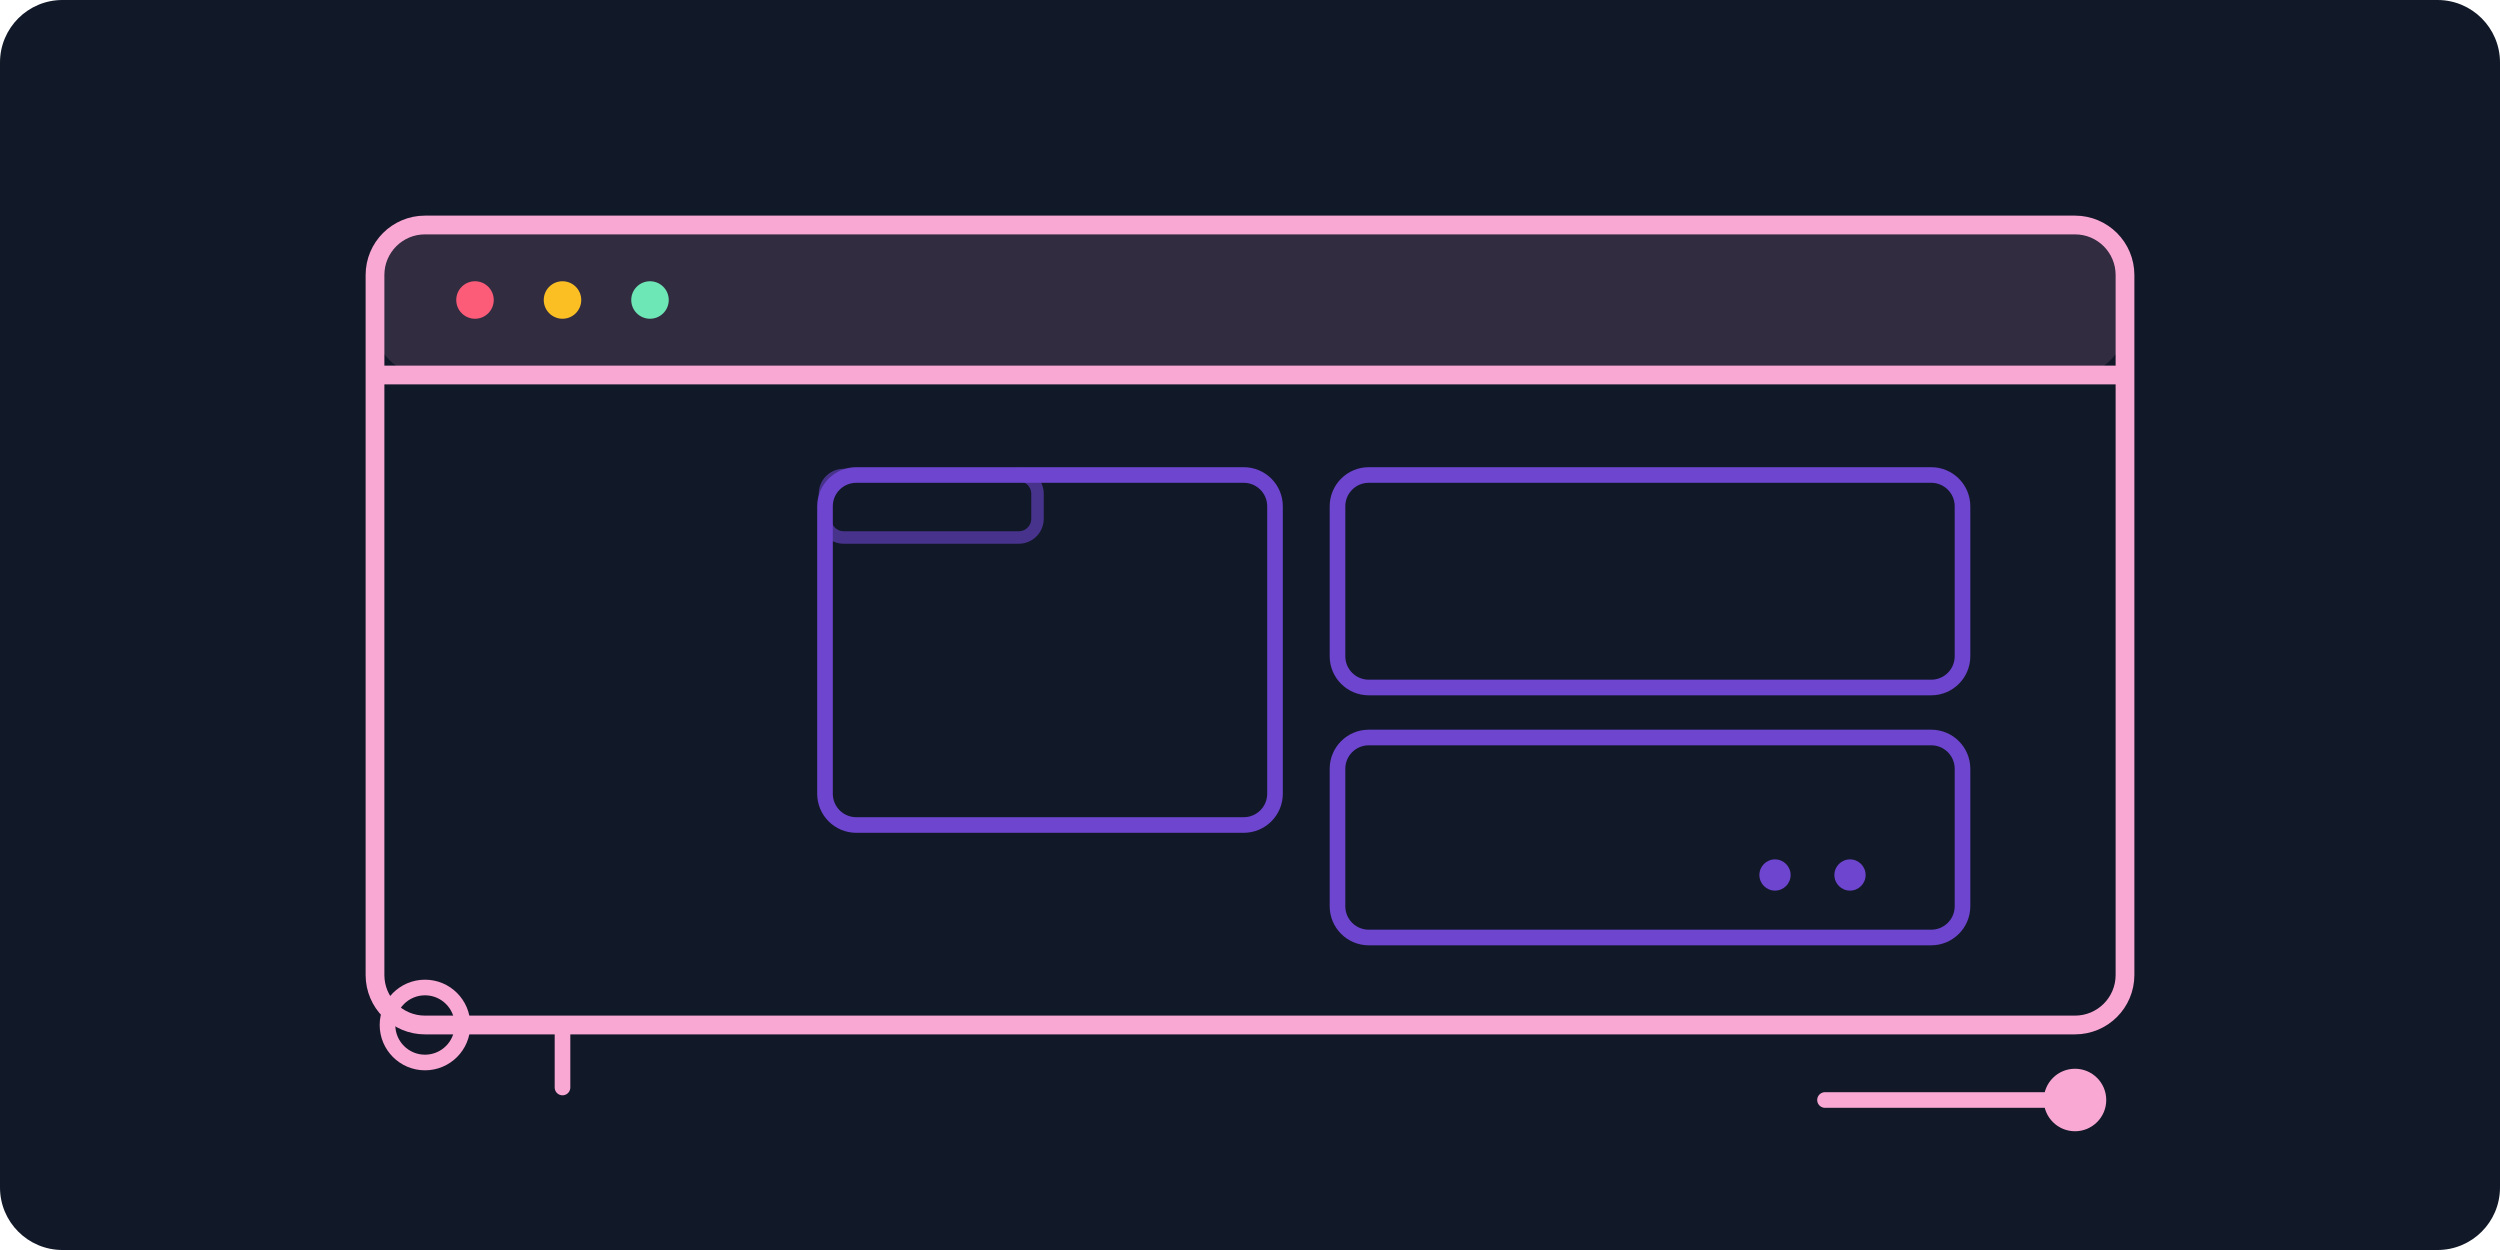
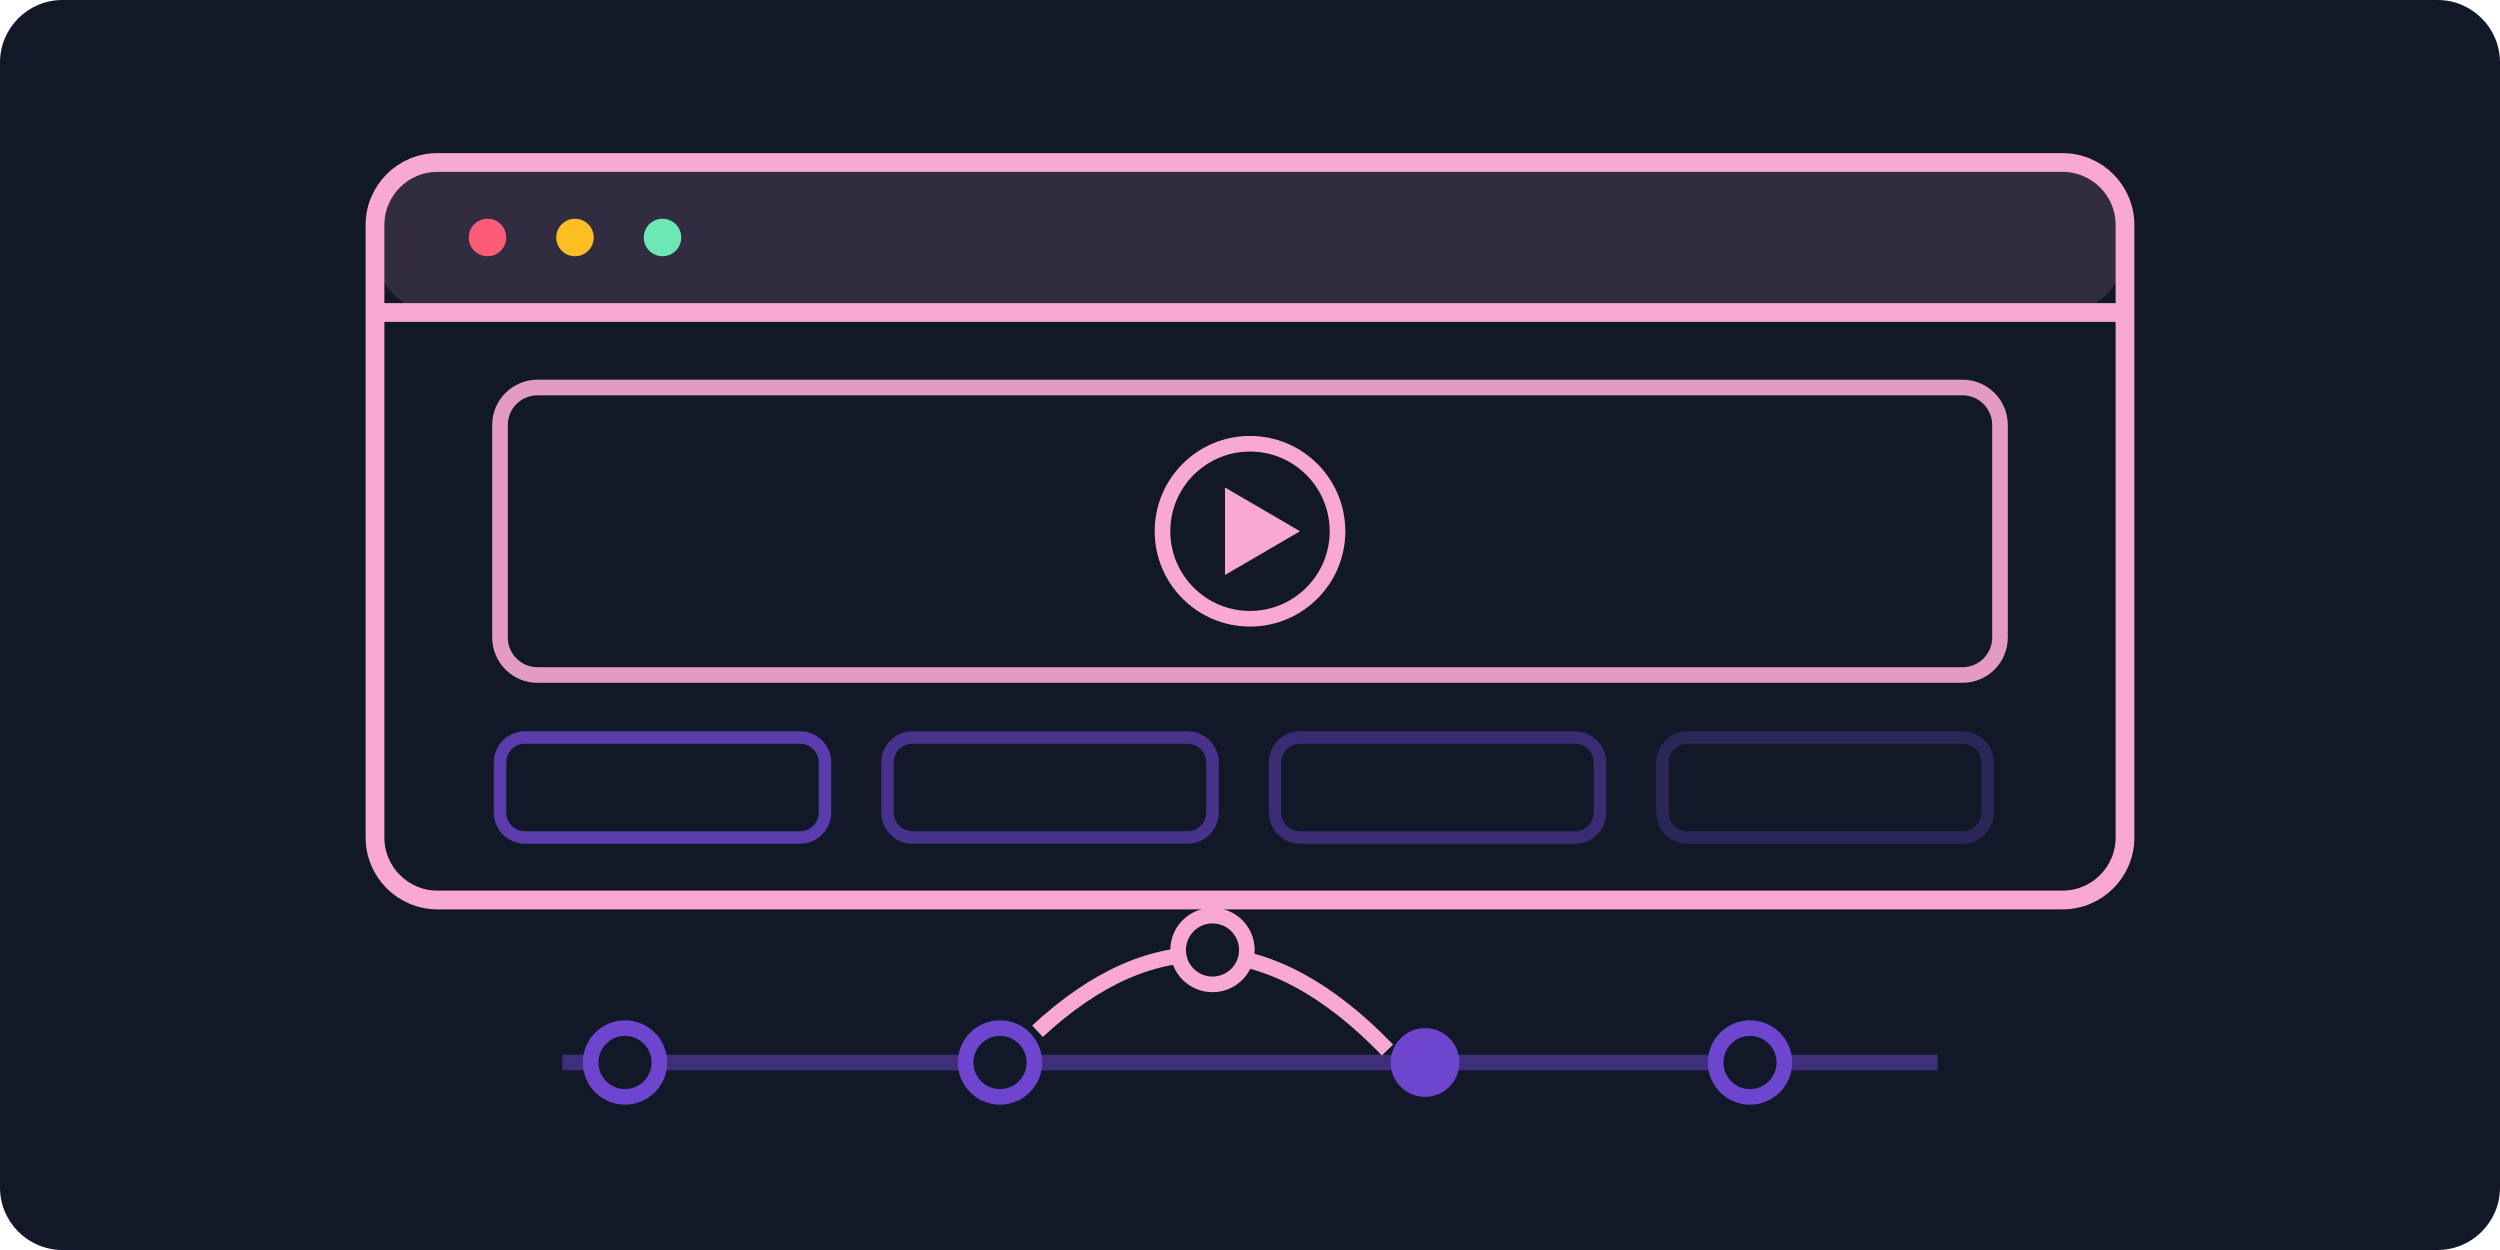
<svg xmlns="http://www.w3.org/2000/svg" width="400" height="200" viewBox="0 0 400 200" fill="none">
  <rect width="400" height="200" rx="10" fill="#111827" />
-   <rect x="60" y="36" width="280" height="128" rx="8" stroke="#F9A8D4" stroke-width="3" />
-   <rect x="60" y="36" width="280" height="24" rx="8" fill="#F9A8D4" opacity="0.14" />
-   <line x1="60" y1="60" x2="340" y2="60" stroke="#F9A8D4" stroke-width="3" />
-   <circle cx="76" cy="48" r="3" fill="#FD5C79" />
-   <circle cx="90" cy="48" r="3" fill="#FBBF24" />
-   <circle cx="104" cy="48" r="3" fill="#6EE7B7" />
-   <rect x="132" y="76" width="72" height="56" rx="5" stroke="#6D45CE" stroke-width="2.5" />
-   <rect x="132" y="76" width="34" height="10" rx="3" stroke="#6D45CE" stroke-width="2" opacity="0.6" />
-   <rect x="214" y="76" width="100" height="34" rx="5" stroke="#6D45CE" stroke-width="2.5" />
-   <rect x="214" y="118" width="100" height="32" rx="5" stroke="#6D45CE" stroke-width="2.5" />
-   <circle cx="284" cy="140" r="2.5" fill="#6D45CE" />
-   <circle cx="296" cy="140" r="2.5" fill="#6D45CE" />
-   <path d="M68 164h36m-14 0v10" stroke="#F9A8D4" stroke-width="2.5" stroke-linecap="round" />
-   <circle cx="68" cy="164" r="6" stroke="#F9A8D4" stroke-width="2.5" />
-   <path d="M292 176h40" stroke="#F9A8D4" stroke-width="2.5" stroke-linecap="round" />
-   <circle cx="332" cy="176" r="5" fill="#F9A8D4" />
+   <rect x="60" y="26" width="280" height="118" rx="10" stroke="#F9A8D4" stroke-width="3" />
+   <rect x="60" y="26" width="280" height="24" rx="10" fill="#F9A8D4" opacity="0.14" />
+   <line x1="60" y1="50" x2="340" y2="50" stroke="#F9A8D4" stroke-width="3" />
+   <circle cx="78" cy="38" r="3" fill="#FD5C79" />
+   <circle cx="92" cy="38" r="3" fill="#FBBF24" />
+   <circle cx="106" cy="38" r="3" fill="#6EE7B7" />
+   <rect x="80" y="62" width="240" height="46" rx="6" stroke="#F9A8D4" stroke-width="2.5" opacity="0.9" />
+   <circle cx="200" cy="85" r="14" stroke="#F9A8D4" stroke-width="2.5" />
+   <path d="M196 78l12 7-12 7z" fill="#F9A8D4" />
+   <rect x="80" y="118" width="52" height="16" rx="4" stroke="#6D45CE" stroke-width="2" opacity="0.8" />
+   <rect x="142" y="118" width="52" height="16" rx="4" stroke="#6D45CE" stroke-width="2" opacity="0.6" />
+   <rect x="204" y="118" width="52" height="16" rx="4" stroke="#6D45CE" stroke-width="2" opacity="0.45" />
+   <rect x="266" y="118" width="52" height="16" rx="4" stroke="#6D45CE" stroke-width="2" opacity="0.3" />
+   <line x1="90" y1="170" x2="310" y2="170" stroke="#6D45CE" stroke-width="2.5" opacity="0.5" />
+   <circle cx="100" cy="170" r="5.5" stroke="#6D45CE" stroke-width="2.5" fill="#111827" />
+   <circle cx="160" cy="170" r="5.5" stroke="#6D45CE" stroke-width="2.5" fill="#111827" />
+   <path d="M166 165q28-26 56 3" stroke="#F9A8D4" stroke-width="2.5" fill="none" />
+   <circle cx="194" cy="152" r="5.5" stroke="#F9A8D4" stroke-width="2.5" fill="#111827" />
+   <circle cx="228" cy="170" r="5.5" fill="#6D45CE" />
+   <circle cx="280" cy="170" r="5.5" stroke="#6D45CE" stroke-width="2.5" fill="#111827" />
</svg>
